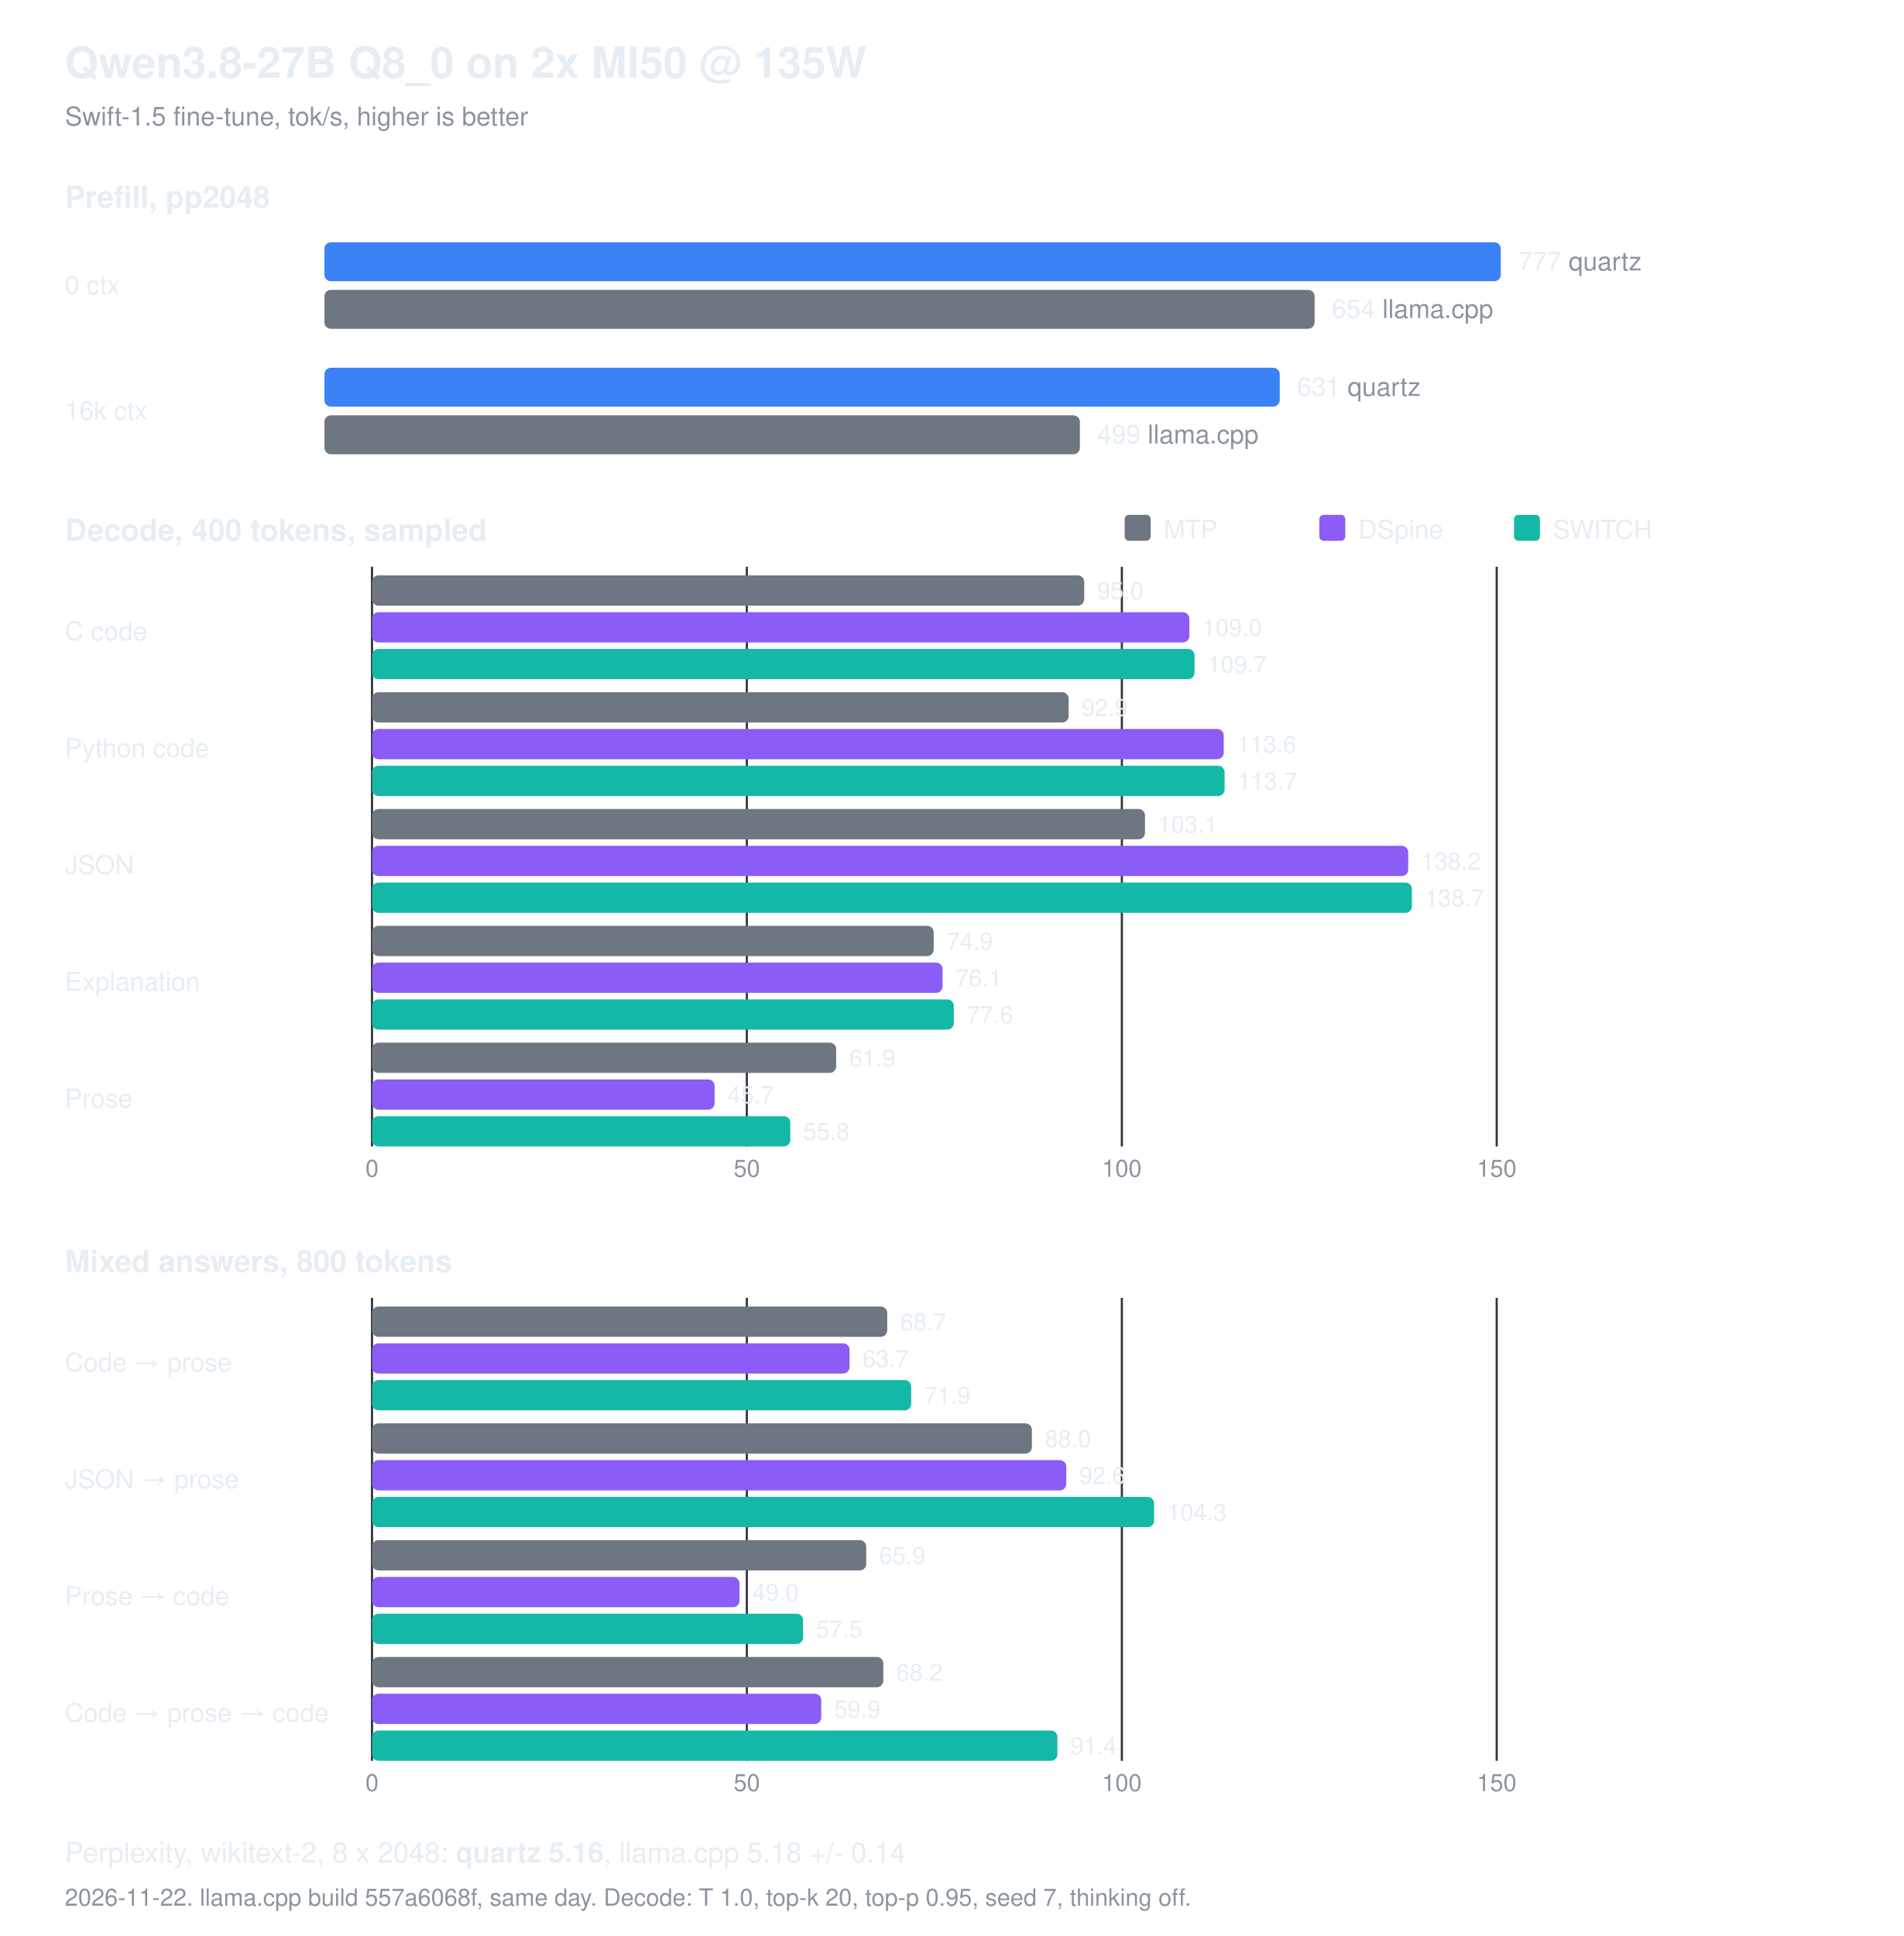
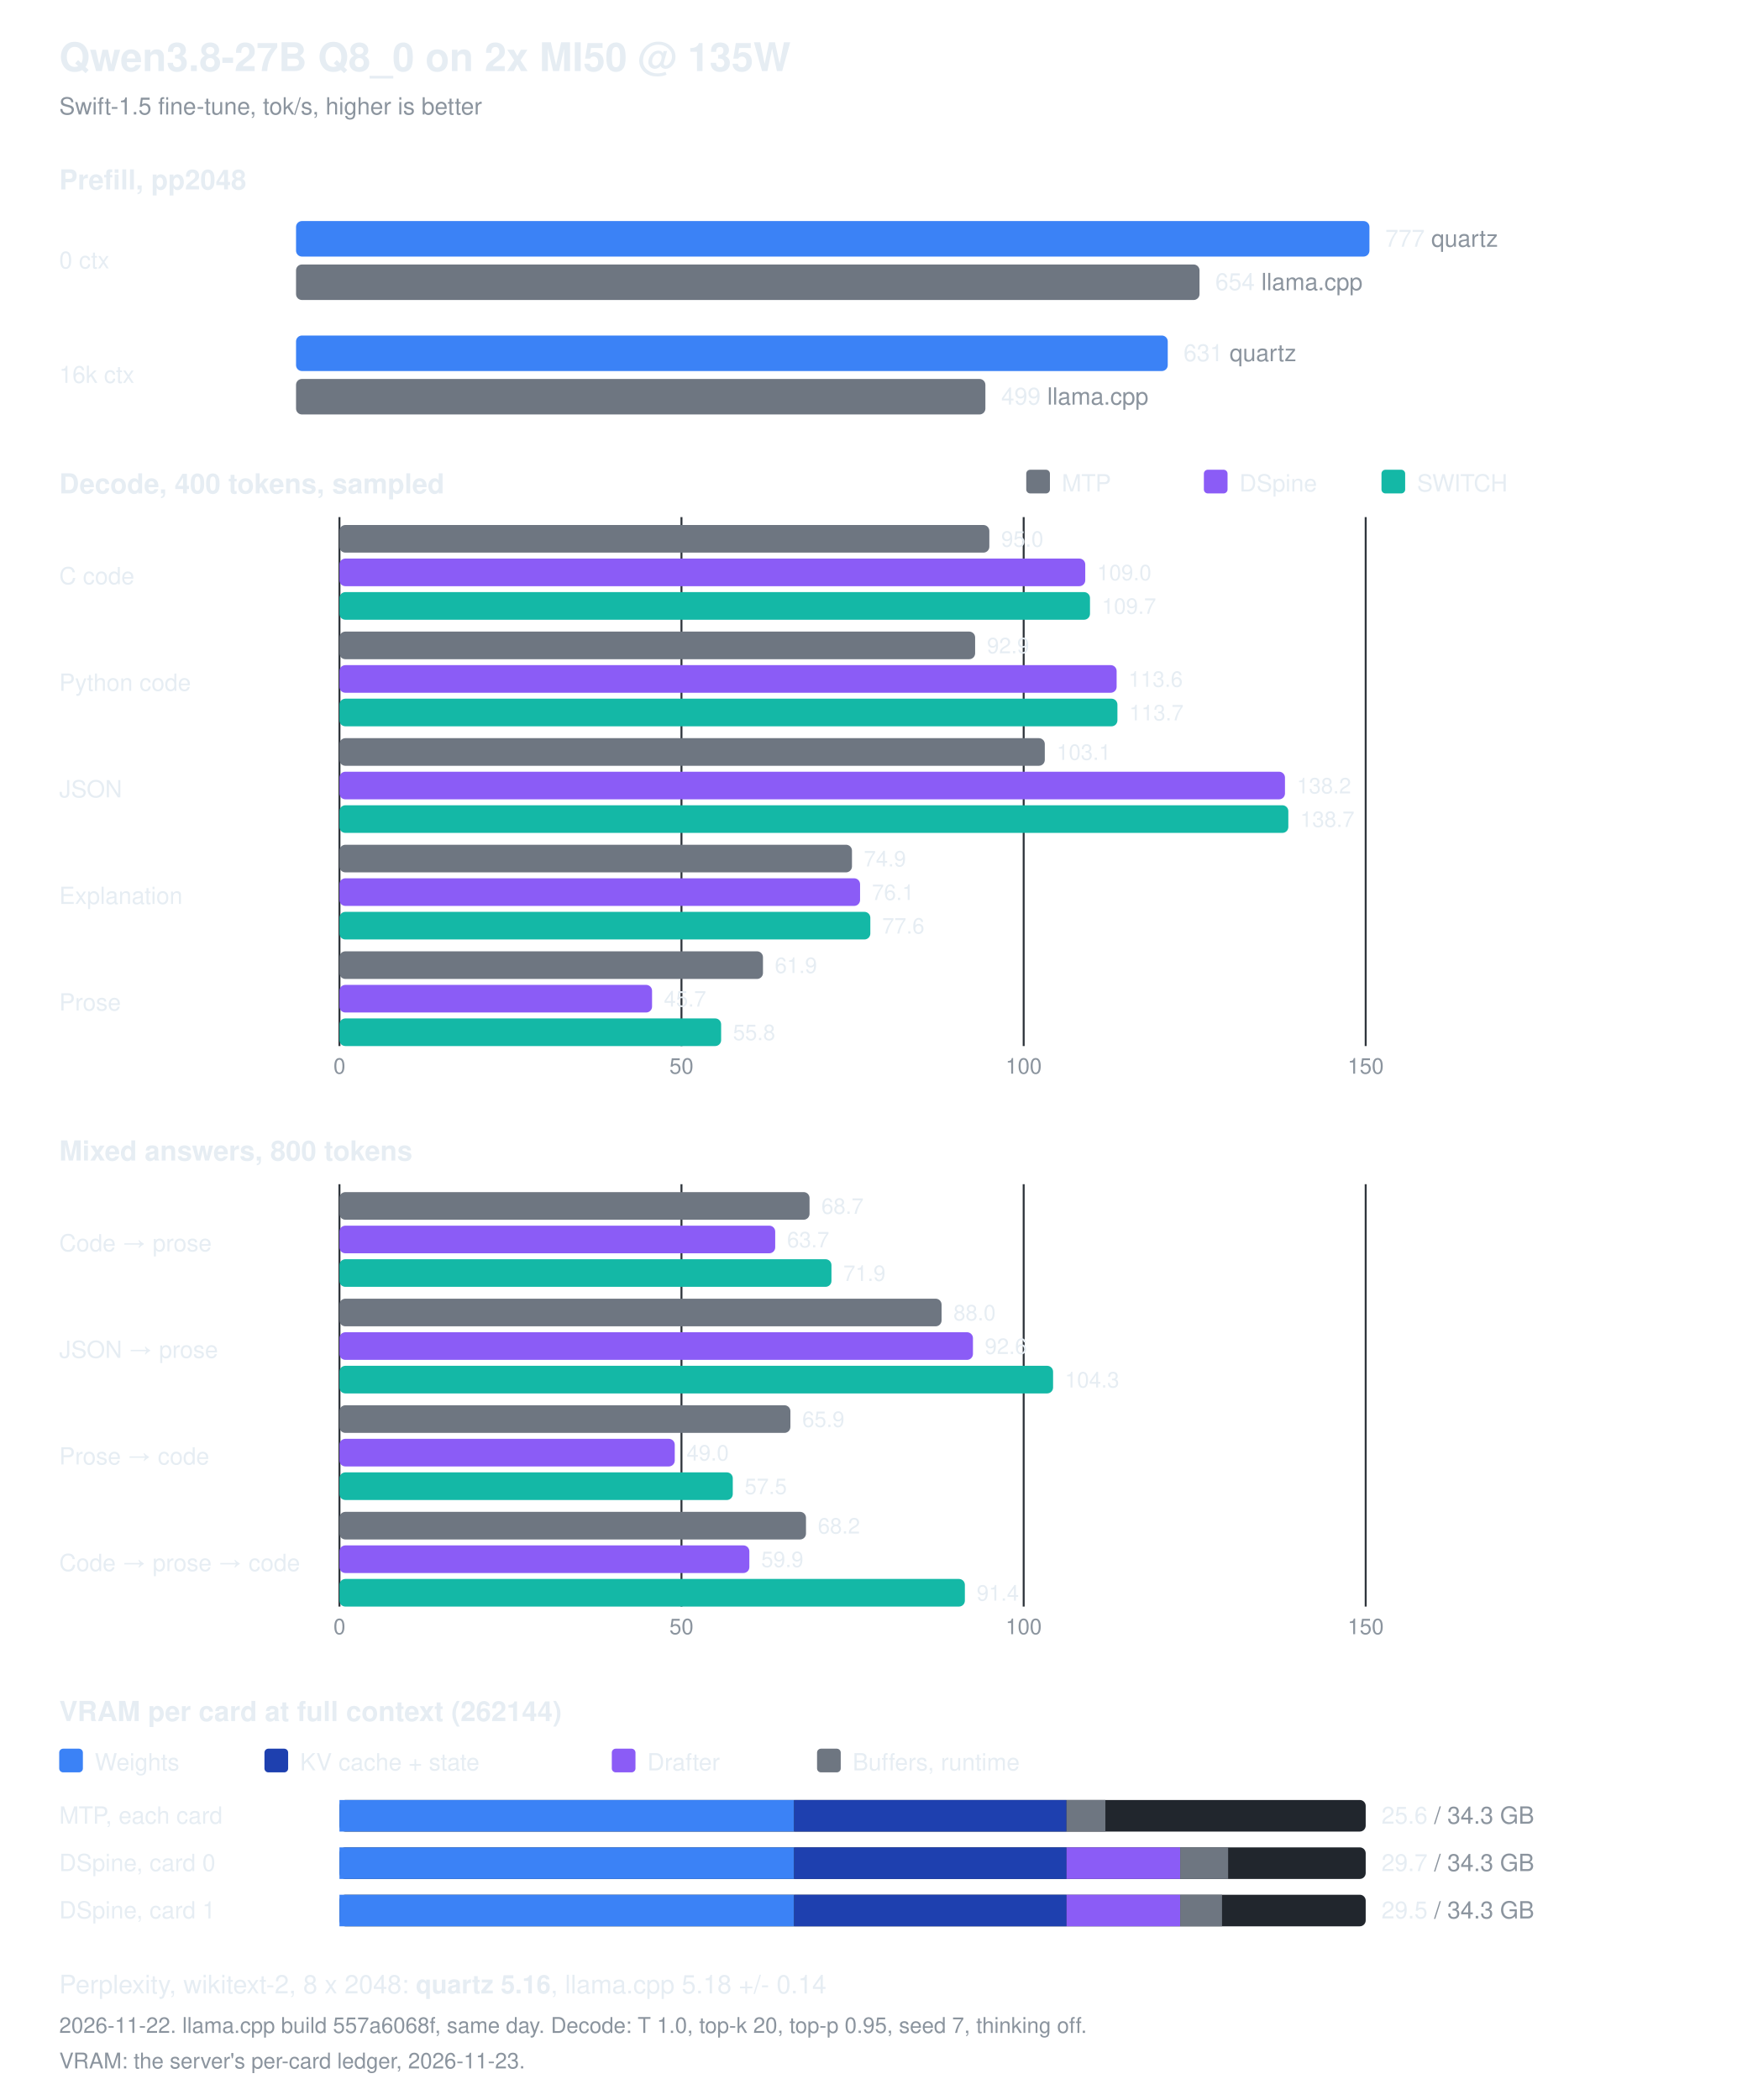
- <svg xmlns="http://www.w3.org/2000/svg" viewBox="0 0 880 895" width="880" height="895" font-family="-apple-system,Segoe UI,Helvetica,Arial,sans-serif">
+ <svg xmlns="http://www.w3.org/2000/svg" viewBox="0 0 880 1064" width="880" height="1064" font-family="-apple-system,Segoe UI,Helvetica,Arial,sans-serif">
  <text x="30" y="36" font-size="20" font-weight="700" fill="#e6edf3">Qwen3.8-27B Q8_0 on 2x MI50 @ 135W</text>
  <text x="30" y="58" font-size="12" fill="#8b949e">Swift-1.5 fine-tune, tok/s, higher is better</text>
  <text x="30" y="96" font-size="14" font-weight="600" fill="#e6edf3">Prefill, pp2048</text>
  <text x="30" y="136" font-size="12" fill="#e6edf3">0 ctx</text>
  <rect x="150" y="112" width="543.9" height="18" rx="3" fill="#3b82f6" />
  <text x="701.9" y="125" font-size="12" fill="#e6edf3">777  <tspan fill="#8b949e">quartz</tspan>
  </text>
  <rect x="150" y="134" width="457.8" height="18" rx="3" fill="#6e7681" />
  <text x="615.8" y="147" font-size="12" fill="#e6edf3">654  <tspan fill="#8b949e">llama.cpp</tspan>
  </text>
  <text x="30" y="194" font-size="12" fill="#e6edf3">16k ctx</text>
  <rect x="150" y="170" width="441.7" height="18" rx="3" fill="#3b82f6" />
  <text x="599.7" y="183" font-size="12" fill="#e6edf3">631  <tspan fill="#8b949e">quartz</tspan>
  </text>
  <rect x="150" y="192" width="349.3" height="18" rx="3" fill="#6e7681" />
  <text x="507.3" y="205" font-size="12" fill="#e6edf3">499  <tspan fill="#8b949e">llama.cpp</tspan>
  </text>
  <text x="30" y="250" font-size="14" font-weight="600" fill="#e6edf3">Decode, 400 tokens, sampled</text>
  <rect x="520" y="238" width="12" height="12" rx="2" fill="#6e7681" />
  <text x="538" y="249" font-size="12" fill="#e6edf3">MTP</text>
  <rect x="610" y="238" width="12" height="12" rx="2" fill="#8b5cf6" />
  <text x="628" y="249" font-size="12" fill="#e6edf3">DSpine</text>
  <rect x="700" y="238" width="12" height="12" rx="2" fill="#14b8a6" />
  <text x="718" y="249" font-size="12" fill="#e6edf3">SWITCH</text>
  <line x1="172.0" y1="262" x2="172.0" y2="530" stroke="#30363d" stroke-width="1" />
  <text x="172.0" y="544" font-size="11" text-anchor="middle" fill="#8b949e">0</text>
  <line x1="345.3" y1="262" x2="345.3" y2="530" stroke="#30363d" stroke-width="1" />
  <text x="345.3" y="544" font-size="11" text-anchor="middle" fill="#8b949e">50</text>
  <line x1="518.7" y1="262" x2="518.7" y2="530" stroke="#30363d" stroke-width="1" />
  <text x="518.7" y="544" font-size="11" text-anchor="middle" fill="#8b949e">100</text>
  <line x1="692.0" y1="262" x2="692.0" y2="530" stroke="#30363d" stroke-width="1" />
  <text x="692.0" y="544" font-size="11" text-anchor="middle" fill="#8b949e">150</text>
  <text x="30" y="296" font-size="12" fill="#e6edf3">C code</text>
  <rect x="172" y="266" width="329.3" height="14" rx="3" fill="#6e7681" />
  <text x="507.3" y="277" font-size="11" fill="#e6edf3">95.0</text>
  <rect x="172" y="283" width="377.9" height="14" rx="3" fill="#8b5cf6" />
  <text x="555.9" y="294" font-size="11" fill="#e6edf3">109.0</text>
  <rect x="172" y="300" width="380.3" height="14" rx="3" fill="#14b8a6" />
  <text x="558.3" y="311" font-size="11" fill="#e6edf3">109.7</text>
  <text x="30" y="350" font-size="12" fill="#e6edf3">Python code</text>
  <rect x="172" y="320" width="322.1" height="14" rx="3" fill="#6e7681" />
  <text x="500.1" y="331" font-size="11" fill="#e6edf3">92.9</text>
  <rect x="172" y="337" width="393.8" height="14" rx="3" fill="#8b5cf6" />
  <text x="571.8" y="348" font-size="11" fill="#e6edf3">113.6</text>
  <rect x="172" y="354" width="394.2" height="14" rx="3" fill="#14b8a6" />
  <text x="572.2" y="365" font-size="11" fill="#e6edf3">113.7</text>
  <text x="30" y="404" font-size="12" fill="#e6edf3">JSON</text>
  <rect x="172" y="374" width="357.4" height="14" rx="3" fill="#6e7681" />
  <text x="535.4" y="385" font-size="11" fill="#e6edf3">103.1</text>
  <rect x="172" y="391" width="479.1" height="14" rx="3" fill="#8b5cf6" />
  <text x="657.1" y="402" font-size="11" fill="#e6edf3">138.2</text>
  <rect x="172" y="408" width="480.8" height="14" rx="3" fill="#14b8a6" />
  <text x="658.8" y="419" font-size="11" fill="#e6edf3">138.7</text>
  <text x="30" y="458" font-size="12" fill="#e6edf3">Explanation</text>
  <rect x="172" y="428" width="259.7" height="14" rx="3" fill="#6e7681" />
  <text x="437.7" y="439" font-size="11" fill="#e6edf3">74.9</text>
  <rect x="172" y="445" width="263.8" height="14" rx="3" fill="#8b5cf6" />
  <text x="441.8" y="456" font-size="11" fill="#e6edf3">76.1</text>
  <rect x="172" y="462" width="269.0" height="14" rx="3" fill="#14b8a6" />
  <text x="447.0" y="473" font-size="11" fill="#e6edf3">77.6</text>
  <text x="30" y="512" font-size="12" fill="#e6edf3">Prose</text>
  <rect x="172" y="482" width="214.6" height="14" rx="3" fill="#6e7681" />
  <text x="392.6" y="493" font-size="11" fill="#e6edf3">61.9</text>
  <rect x="172" y="499" width="158.4" height="14" rx="3" fill="#8b5cf6" />
  <text x="336.4" y="510" font-size="11" fill="#e6edf3">45.7</text>
  <rect x="172" y="516" width="193.4" height="14" rx="3" fill="#14b8a6" />
  <text x="371.4" y="527" font-size="11" fill="#e6edf3">55.8</text>
  <text x="30" y="588" font-size="14" font-weight="600" fill="#e6edf3">Mixed answers, 800 tokens</text>
  <line x1="172.0" y1="600" x2="172.0" y2="814" stroke="#30363d" stroke-width="1" />
  <text x="172.0" y="828" font-size="11" text-anchor="middle" fill="#8b949e">0</text>
  <line x1="345.3" y1="600" x2="345.3" y2="814" stroke="#30363d" stroke-width="1" />
  <text x="345.3" y="828" font-size="11" text-anchor="middle" fill="#8b949e">50</text>
  <line x1="518.7" y1="600" x2="518.7" y2="814" stroke="#30363d" stroke-width="1" />
  <text x="518.7" y="828" font-size="11" text-anchor="middle" fill="#8b949e">100</text>
  <line x1="692.0" y1="600" x2="692.0" y2="814" stroke="#30363d" stroke-width="1" />
  <text x="692.0" y="828" font-size="11" text-anchor="middle" fill="#8b949e">150</text>
  <text x="30" y="634" font-size="12" fill="#e6edf3">Code → prose</text>
  <rect x="172" y="604" width="238.2" height="14" rx="3" fill="#6e7681" />
  <text x="416.2" y="615" font-size="11" fill="#e6edf3">68.7</text>
  <rect x="172" y="621" width="220.8" height="14" rx="3" fill="#8b5cf6" />
  <text x="398.8" y="632" font-size="11" fill="#e6edf3">63.7</text>
  <rect x="172" y="638" width="249.3" height="14" rx="3" fill="#14b8a6" />
  <text x="427.3" y="649" font-size="11" fill="#e6edf3">71.9</text>
  <text x="30" y="688" font-size="12" fill="#e6edf3">JSON → prose</text>
  <rect x="172" y="658" width="305.1" height="14" rx="3" fill="#6e7681" />
  <text x="483.1" y="669" font-size="11" fill="#e6edf3">88.0</text>
  <rect x="172" y="675" width="321.0" height="14" rx="3" fill="#8b5cf6" />
  <text x="499.0" y="686" font-size="11" fill="#e6edf3">92.6</text>
  <rect x="172" y="692" width="361.6" height="14" rx="3" fill="#14b8a6" />
  <text x="539.6" y="703" font-size="11" fill="#e6edf3">104.3</text>
  <text x="30" y="742" font-size="12" fill="#e6edf3">Prose → code</text>
  <rect x="172" y="712" width="228.5" height="14" rx="3" fill="#6e7681" />
  <text x="406.5" y="723" font-size="11" fill="#e6edf3">65.9</text>
  <rect x="172" y="729" width="169.9" height="14" rx="3" fill="#8b5cf6" />
  <text x="347.9" y="740" font-size="11" fill="#e6edf3">49.0</text>
  <rect x="172" y="746" width="199.3" height="14" rx="3" fill="#14b8a6" />
  <text x="377.3" y="757" font-size="11" fill="#e6edf3">57.5</text>
  <text x="30" y="796" font-size="12" fill="#e6edf3">Code → prose → code</text>
  <rect x="172" y="766" width="236.4" height="14" rx="3" fill="#6e7681" />
  <text x="414.4" y="777" font-size="11" fill="#e6edf3">68.2</text>
  <rect x="172" y="783" width="207.7" height="14" rx="3" fill="#8b5cf6" />
  <text x="385.7" y="794" font-size="11" fill="#e6edf3">59.9</text>
  <rect x="172" y="800" width="316.9" height="14" rx="3" fill="#14b8a6" />
  <text x="494.9" y="811" font-size="11" fill="#e6edf3">91.4</text>
-   <text x="30" y="861" font-size="13" fill="#e6edf3">Perplexity, wikitext-2, 8 x 2048: <tspan font-weight="700">quartz 5.16</tspan>, llama.cpp 5.18 +/- 0.14</text>
-   <text x="30" y="881" font-size="11" fill="#8b949e">2026-11-22. llama.cpp build 557a6068f, same day. Decode: T 1.0, top-k 20, top-p 0.95, seed 7, thinking off.</text>
+   <text x="30" y="872" font-size="14" font-weight="600" fill="#e6edf3">VRAM per card at full context (262144)</text>
+   <rect x="30" y="886" width="12" height="12" rx="2" fill="#3b82f6" />
+   <text x="48" y="897" font-size="12" fill="#e6edf3">Weights</text>
+   <rect x="134" y="886" width="12" height="12" rx="2" fill="#1e40af" />
+   <text x="152" y="897" font-size="12" fill="#e6edf3">KV cache + state</text>
+   <rect x="310" y="886" width="12" height="12" rx="2" fill="#8b5cf6" />
+   <text x="328" y="897" font-size="12" fill="#e6edf3">Drafter</text>
+   <rect x="414" y="886" width="12" height="12" rx="2" fill="#6e7681" />
+   <text x="432" y="897" font-size="12" fill="#e6edf3">Buffers, runtime</text>
+   <text x="30" y="924" font-size="12" fill="#e6edf3">MTP, each card</text>
+   <rect x="172" y="912" width="520.0" height="16" rx="3" fill="#21262d" />
+   <rect x="172.0" y="912" width="230.4" height="16" fill="#3b82f6" />
+   <rect x="402.4" y="912" width="138.0" height="16" fill="#1e40af" />
+   <rect x="540.4" y="912" width="19.7" height="16" fill="#6e7681" />
+   <text x="700.0" y="924" font-size="12" fill="#e6edf3">25.6 <tspan fill="#8b949e">/ 34.3 GB</tspan>
+   </text>
+   <text x="30" y="948" font-size="12" fill="#e6edf3">DSpine, card 0</text>
+   <rect x="172" y="936" width="520.0" height="16" rx="3" fill="#21262d" />
+   <rect x="172.0" y="936" width="230.4" height="16" fill="#3b82f6" />
+   <rect x="402.4" y="936" width="138.0" height="16" fill="#1e40af" />
+   <rect x="540.4" y="936" width="57.6" height="16" fill="#8b5cf6" />
+   <rect x="598.0" y="936" width="24.3" height="16" fill="#6e7681" />
+   <text x="700.0" y="948" font-size="12" fill="#e6edf3">29.7 <tspan fill="#8b949e">/ 34.3 GB</tspan>
+   </text>
+   <text x="30" y="972" font-size="12" fill="#e6edf3">DSpine, card 1</text>
+   <rect x="172" y="960" width="520.0" height="16" rx="3" fill="#21262d" />
+   <rect x="172.0" y="960" width="230.4" height="16" fill="#3b82f6" />
+   <rect x="402.4" y="960" width="138.0" height="16" fill="#1e40af" />
+   <rect x="540.4" y="960" width="57.6" height="16" fill="#8b5cf6" />
+   <rect x="598.0" y="960" width="21.2" height="16" fill="#6e7681" />
+   <text x="700.0" y="972" font-size="12" fill="#e6edf3">29.5 <tspan fill="#8b949e">/ 34.3 GB</tspan>
+   </text>
+   <text x="30" y="1010" font-size="13" fill="#e6edf3">Perplexity, wikitext-2, 8 x 2048: <tspan font-weight="700">quartz 5.16</tspan>, llama.cpp 5.18 +/- 0.14</text>
+   <text x="30" y="1030" font-size="11" fill="#8b949e">2026-11-22. llama.cpp build 557a6068f, same day. Decode: T 1.0, top-k 20, top-p 0.95, seed 7, thinking off.</text>
+   <text x="30" y="1048" font-size="11" fill="#8b949e">VRAM: the server's per-card ledger, 2026-11-23.</text>
</svg>
